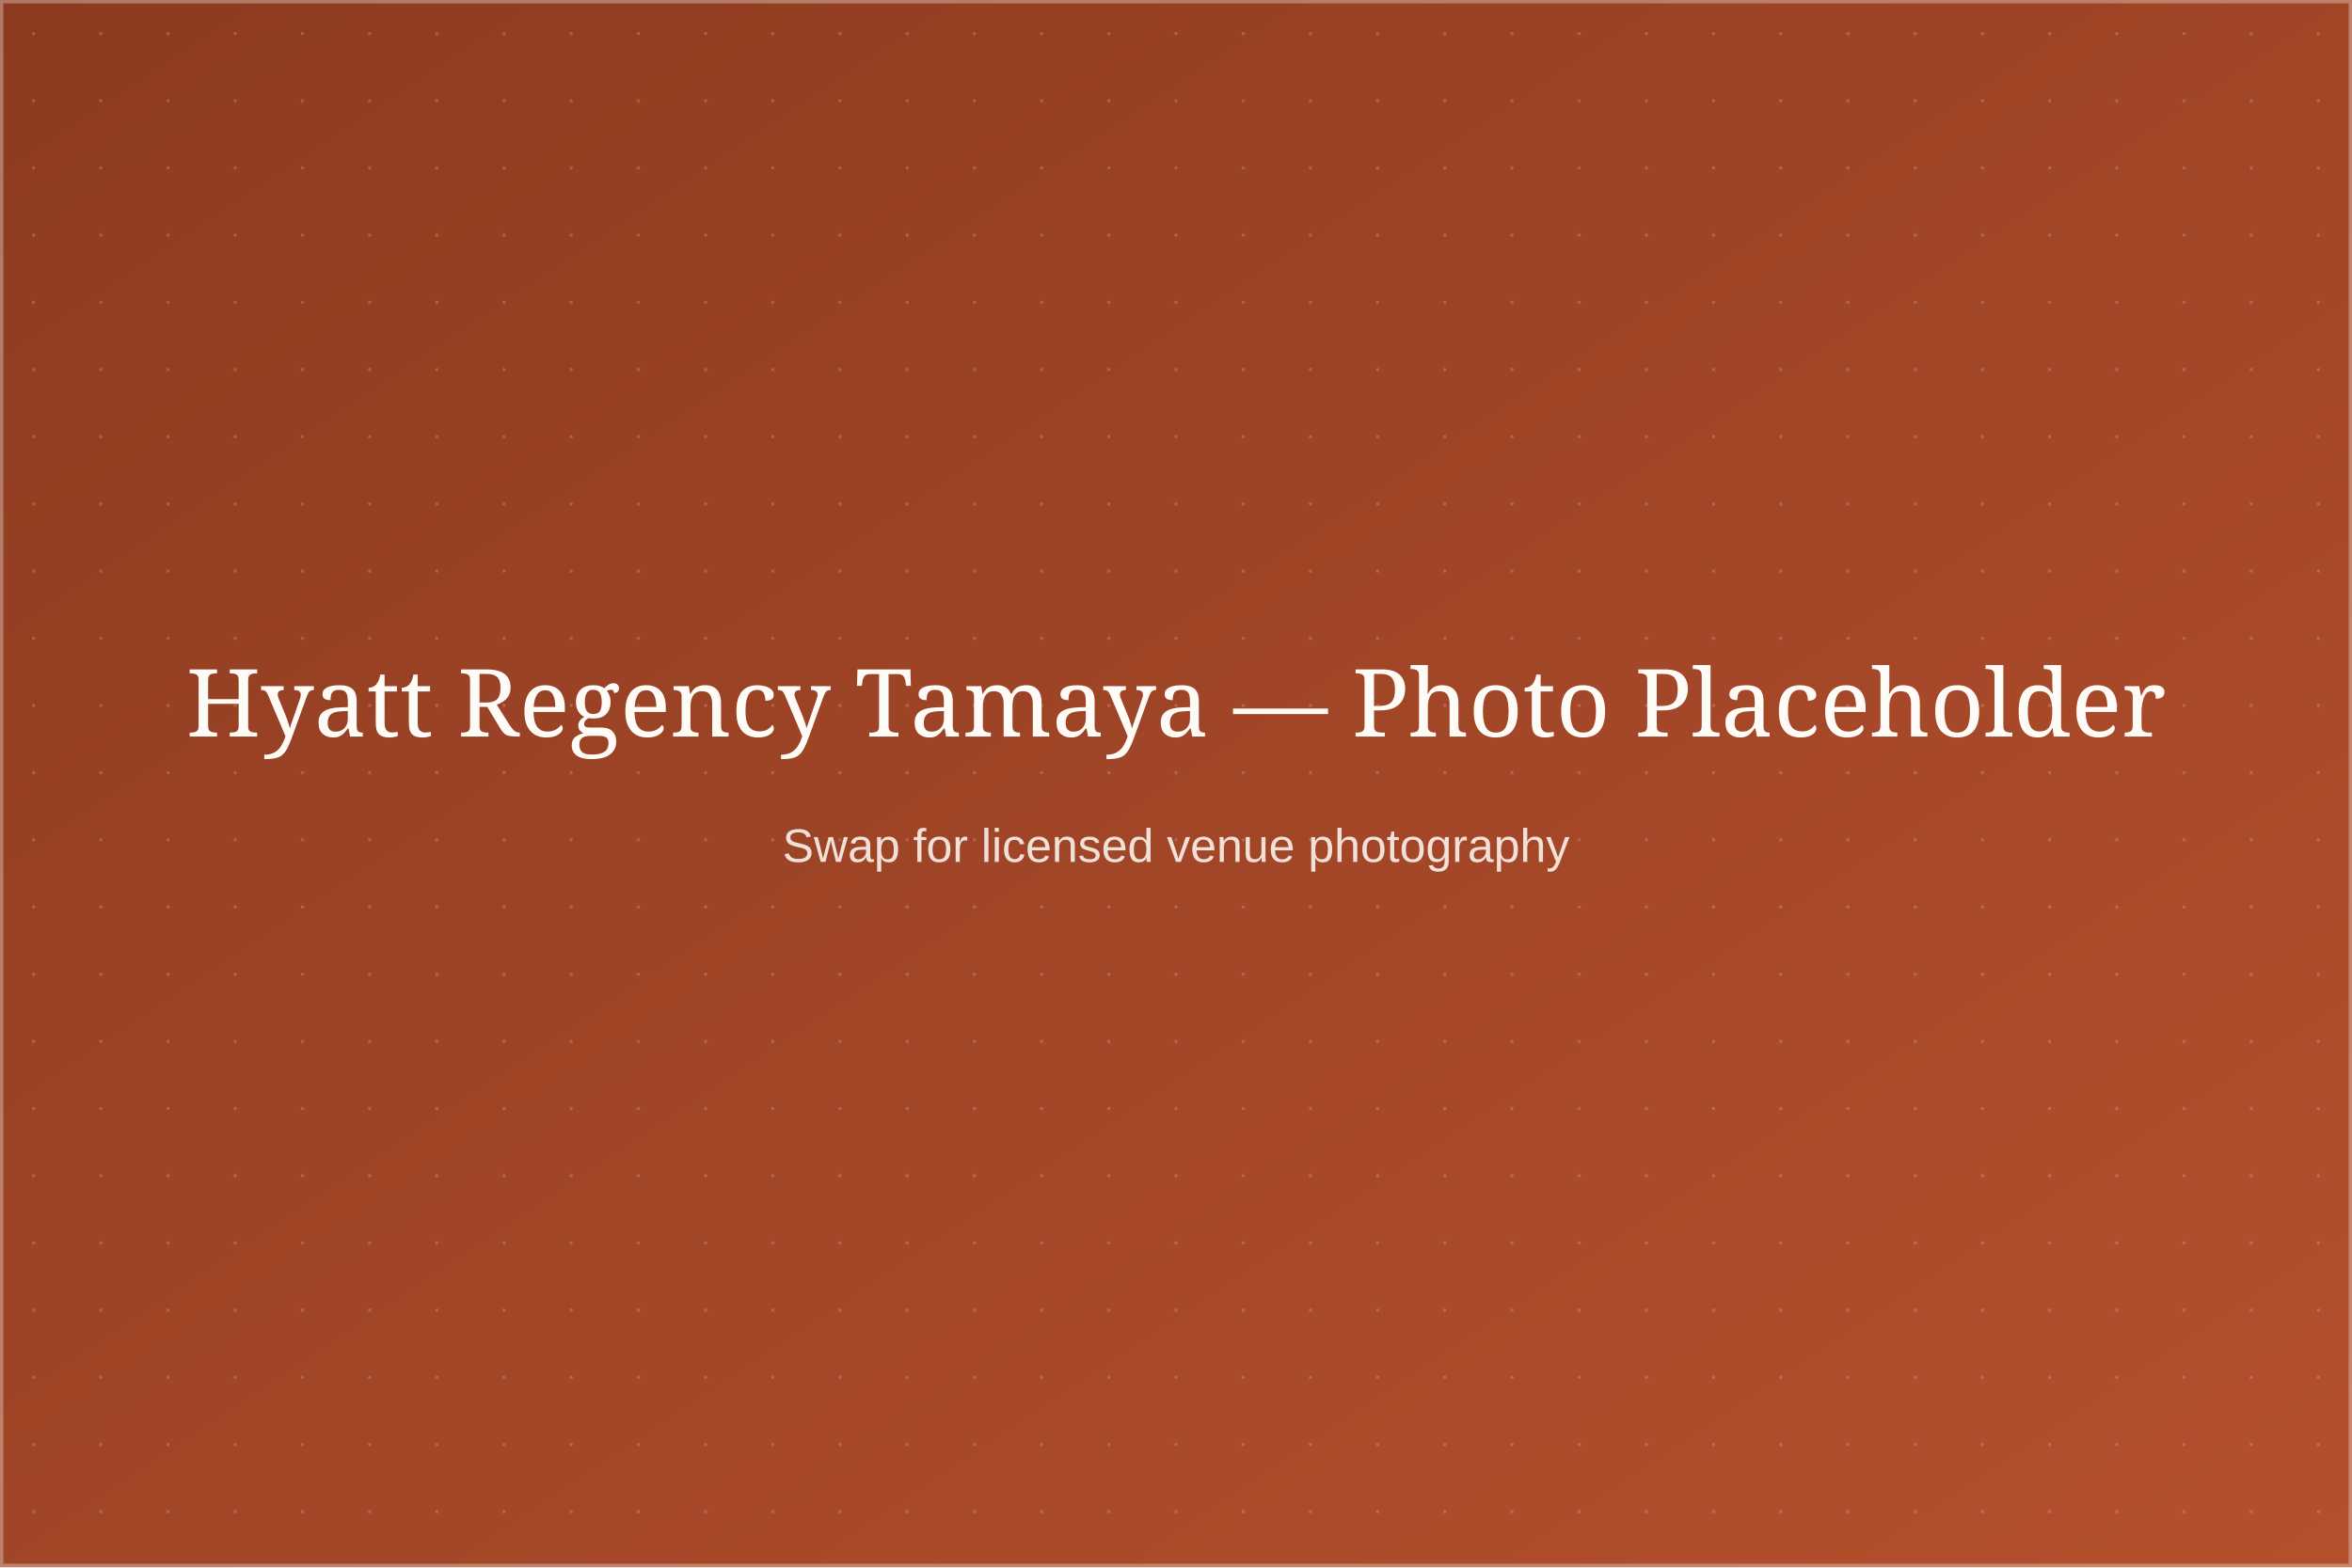
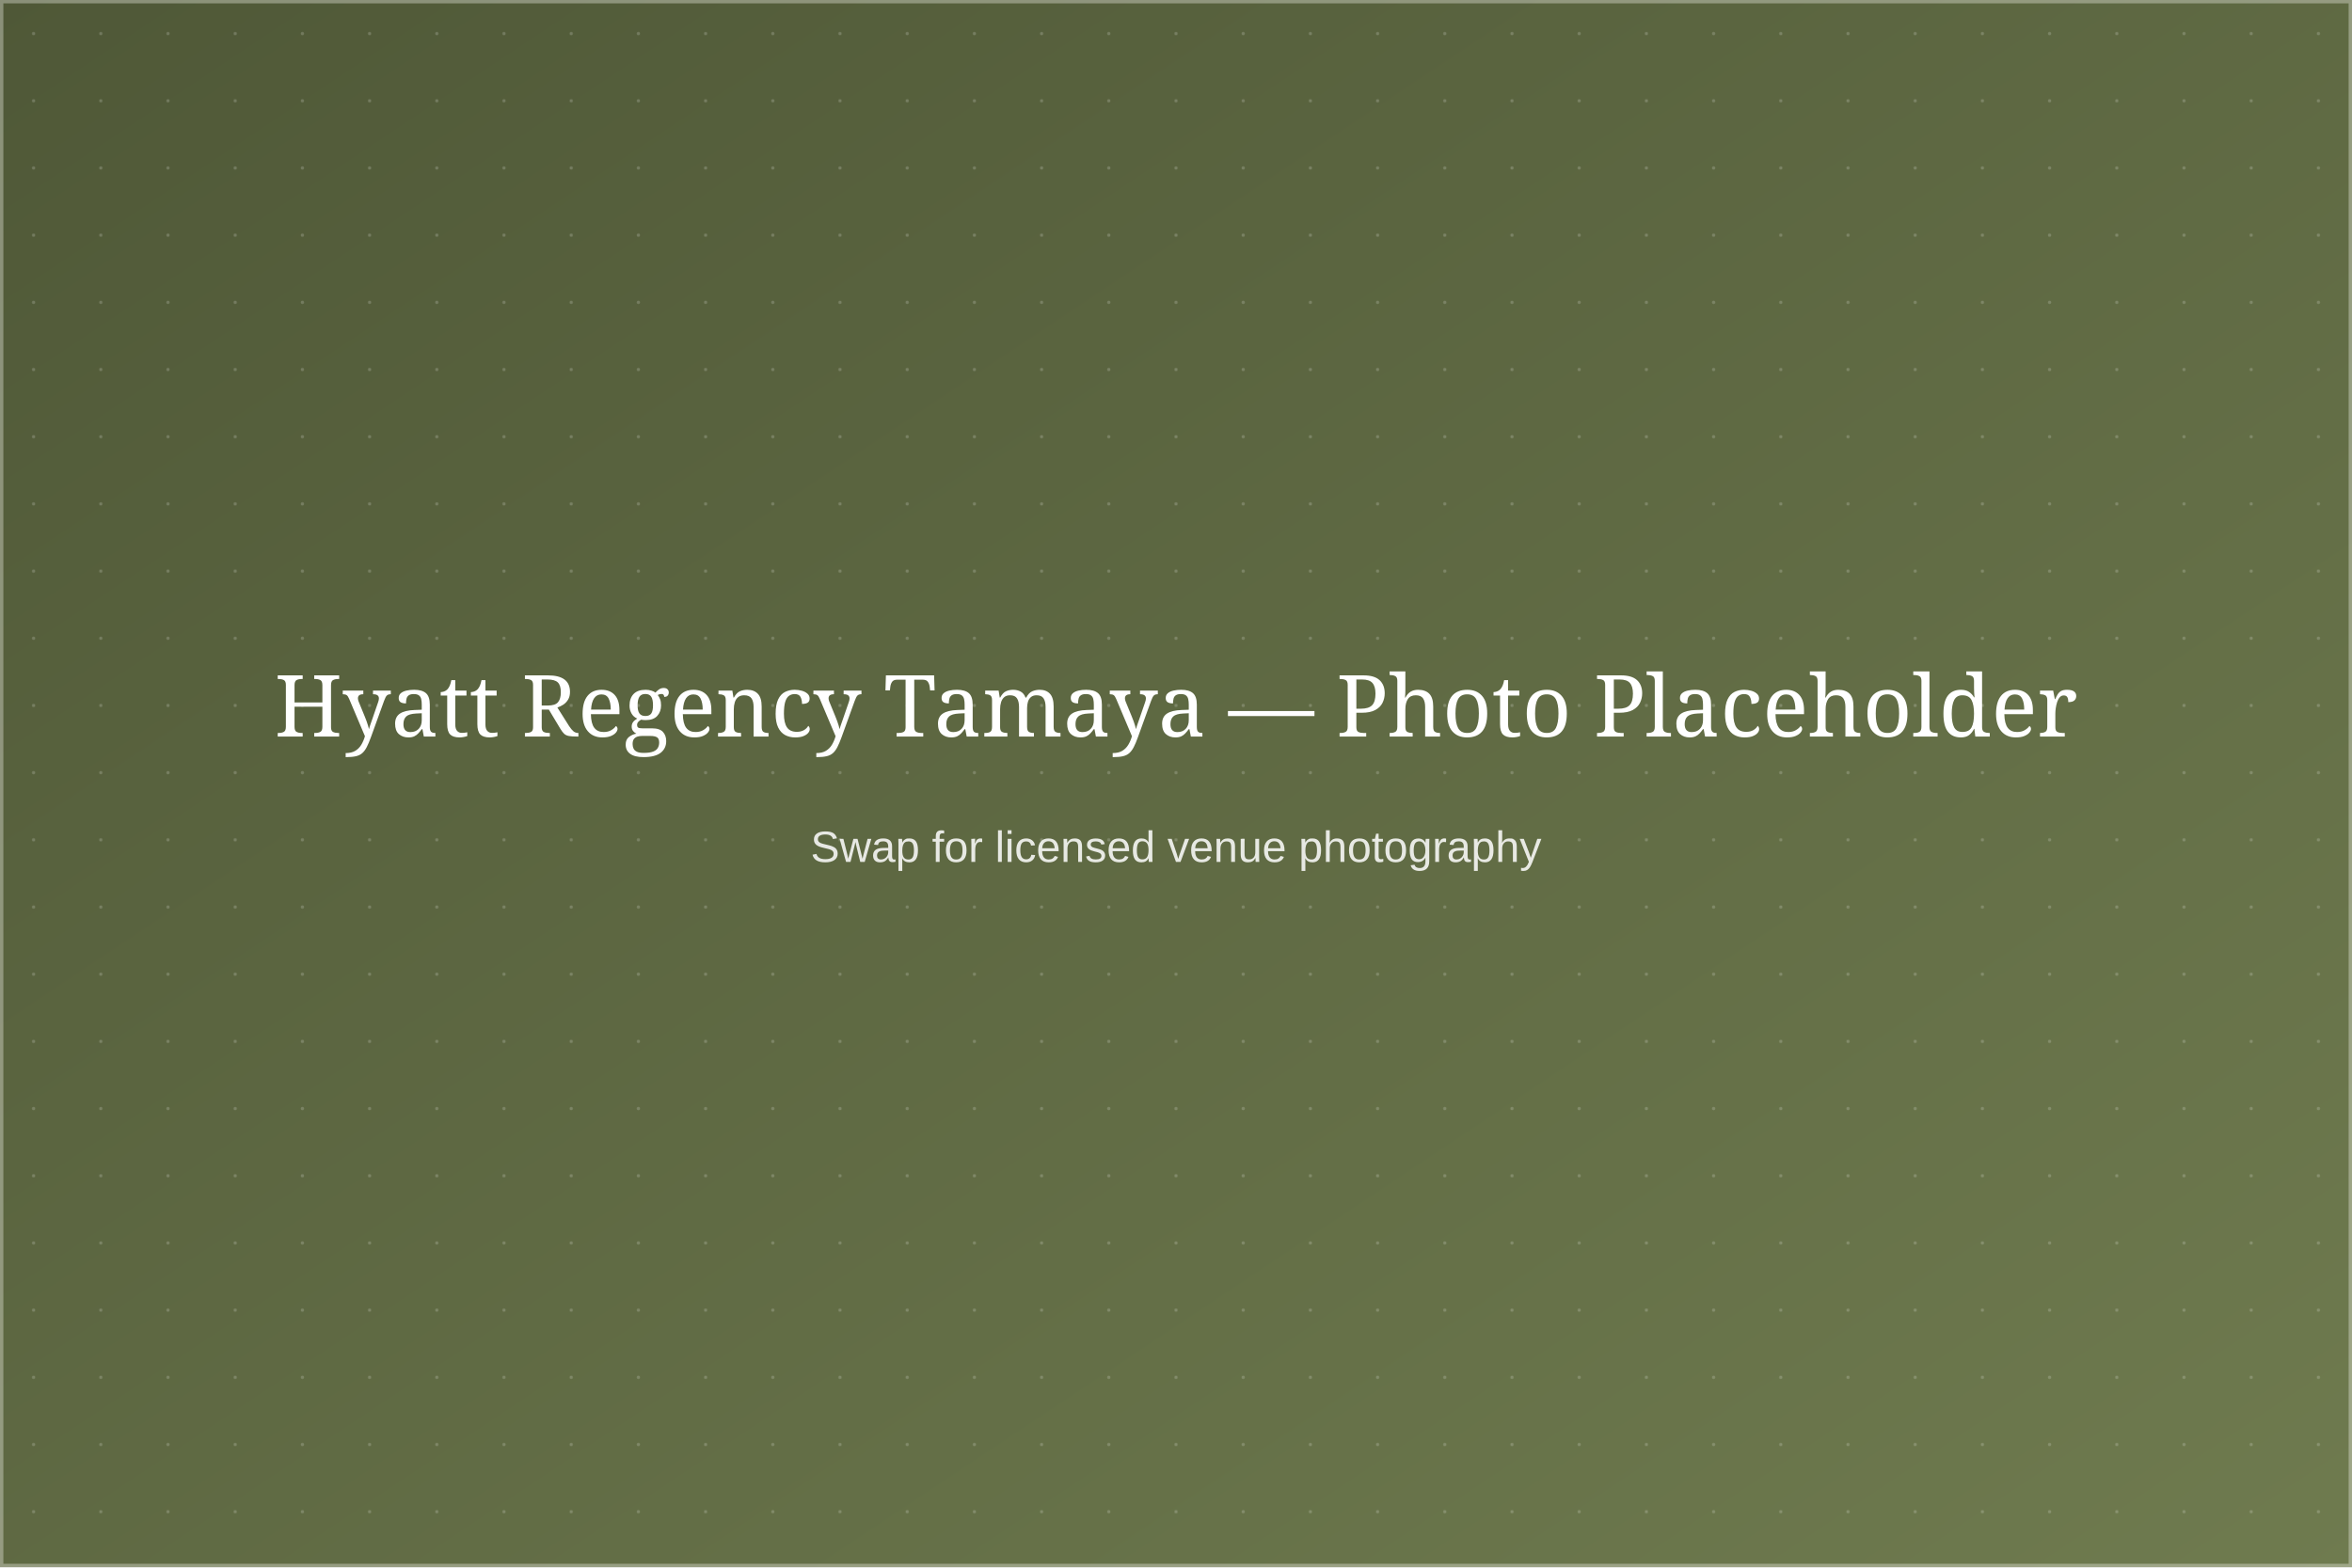
<svg xmlns="http://www.w3.org/2000/svg" width="1400" height="933" viewBox="0 0 1400 933">
  <defs>
    <linearGradient id="g" x1="0" y1="0" x2="1" y2="1">
-       <stop offset="0" stop-color="#8C3B20" />
-       <stop offset="1" stop-color="#B5502E" />
+       <stop offset="0" stop-color="#4F5837" />
+       <stop offset="1" stop-color="#6F7B4F" />
    </linearGradient>
    <pattern id="p" width="40" height="40" patternUnits="userSpaceOnUse">
      <rect width="40" height="40" fill="none" />
-       <circle cx="20" cy="20" r="1" fill="#FFFCF7" opacity="0.18" />
+       <circle cx="20" cy="20" r="1" fill="#FFFFFF" opacity="0.18" />
    </pattern>
  </defs>
  <rect width="1400" height="933" fill="url(#g)" />
  <rect width="1400" height="933" fill="url(#p)" />
-   <rect x="1" y="1" width="1398" height="931" fill="none" stroke="#F6EFE4" stroke-opacity="0.35" stroke-width="2" />
-   <text x="50%" y="47%" text-anchor="middle" font-family="Georgia, serif" font-size="56" fill="#FFFCF7">Hyatt Regency Tamaya — Photo Placeholder</text>
-   <text x="50%" y="55%" text-anchor="middle" font-family="Arial, sans-serif" font-size="28" fill="#FFFCF7" opacity="0.85">Swap for licensed venue photography</text>
+   <rect x="1" y="1" width="1398" height="931" fill="none" stroke="#FAF9F4" stroke-opacity="0.35" stroke-width="2" />
+   <text x="50%" y="47%" text-anchor="middle" font-family="Georgia, serif" font-size="51" fill="#FFFFFF">Hyatt Regency Tamaya — Photo Placeholder</text>
+   <text x="50%" y="55%" text-anchor="middle" font-family="Arial, sans-serif" font-size="26" fill="#FFFFFF" opacity="0.85">Swap for licensed venue photography</text>
</svg>
